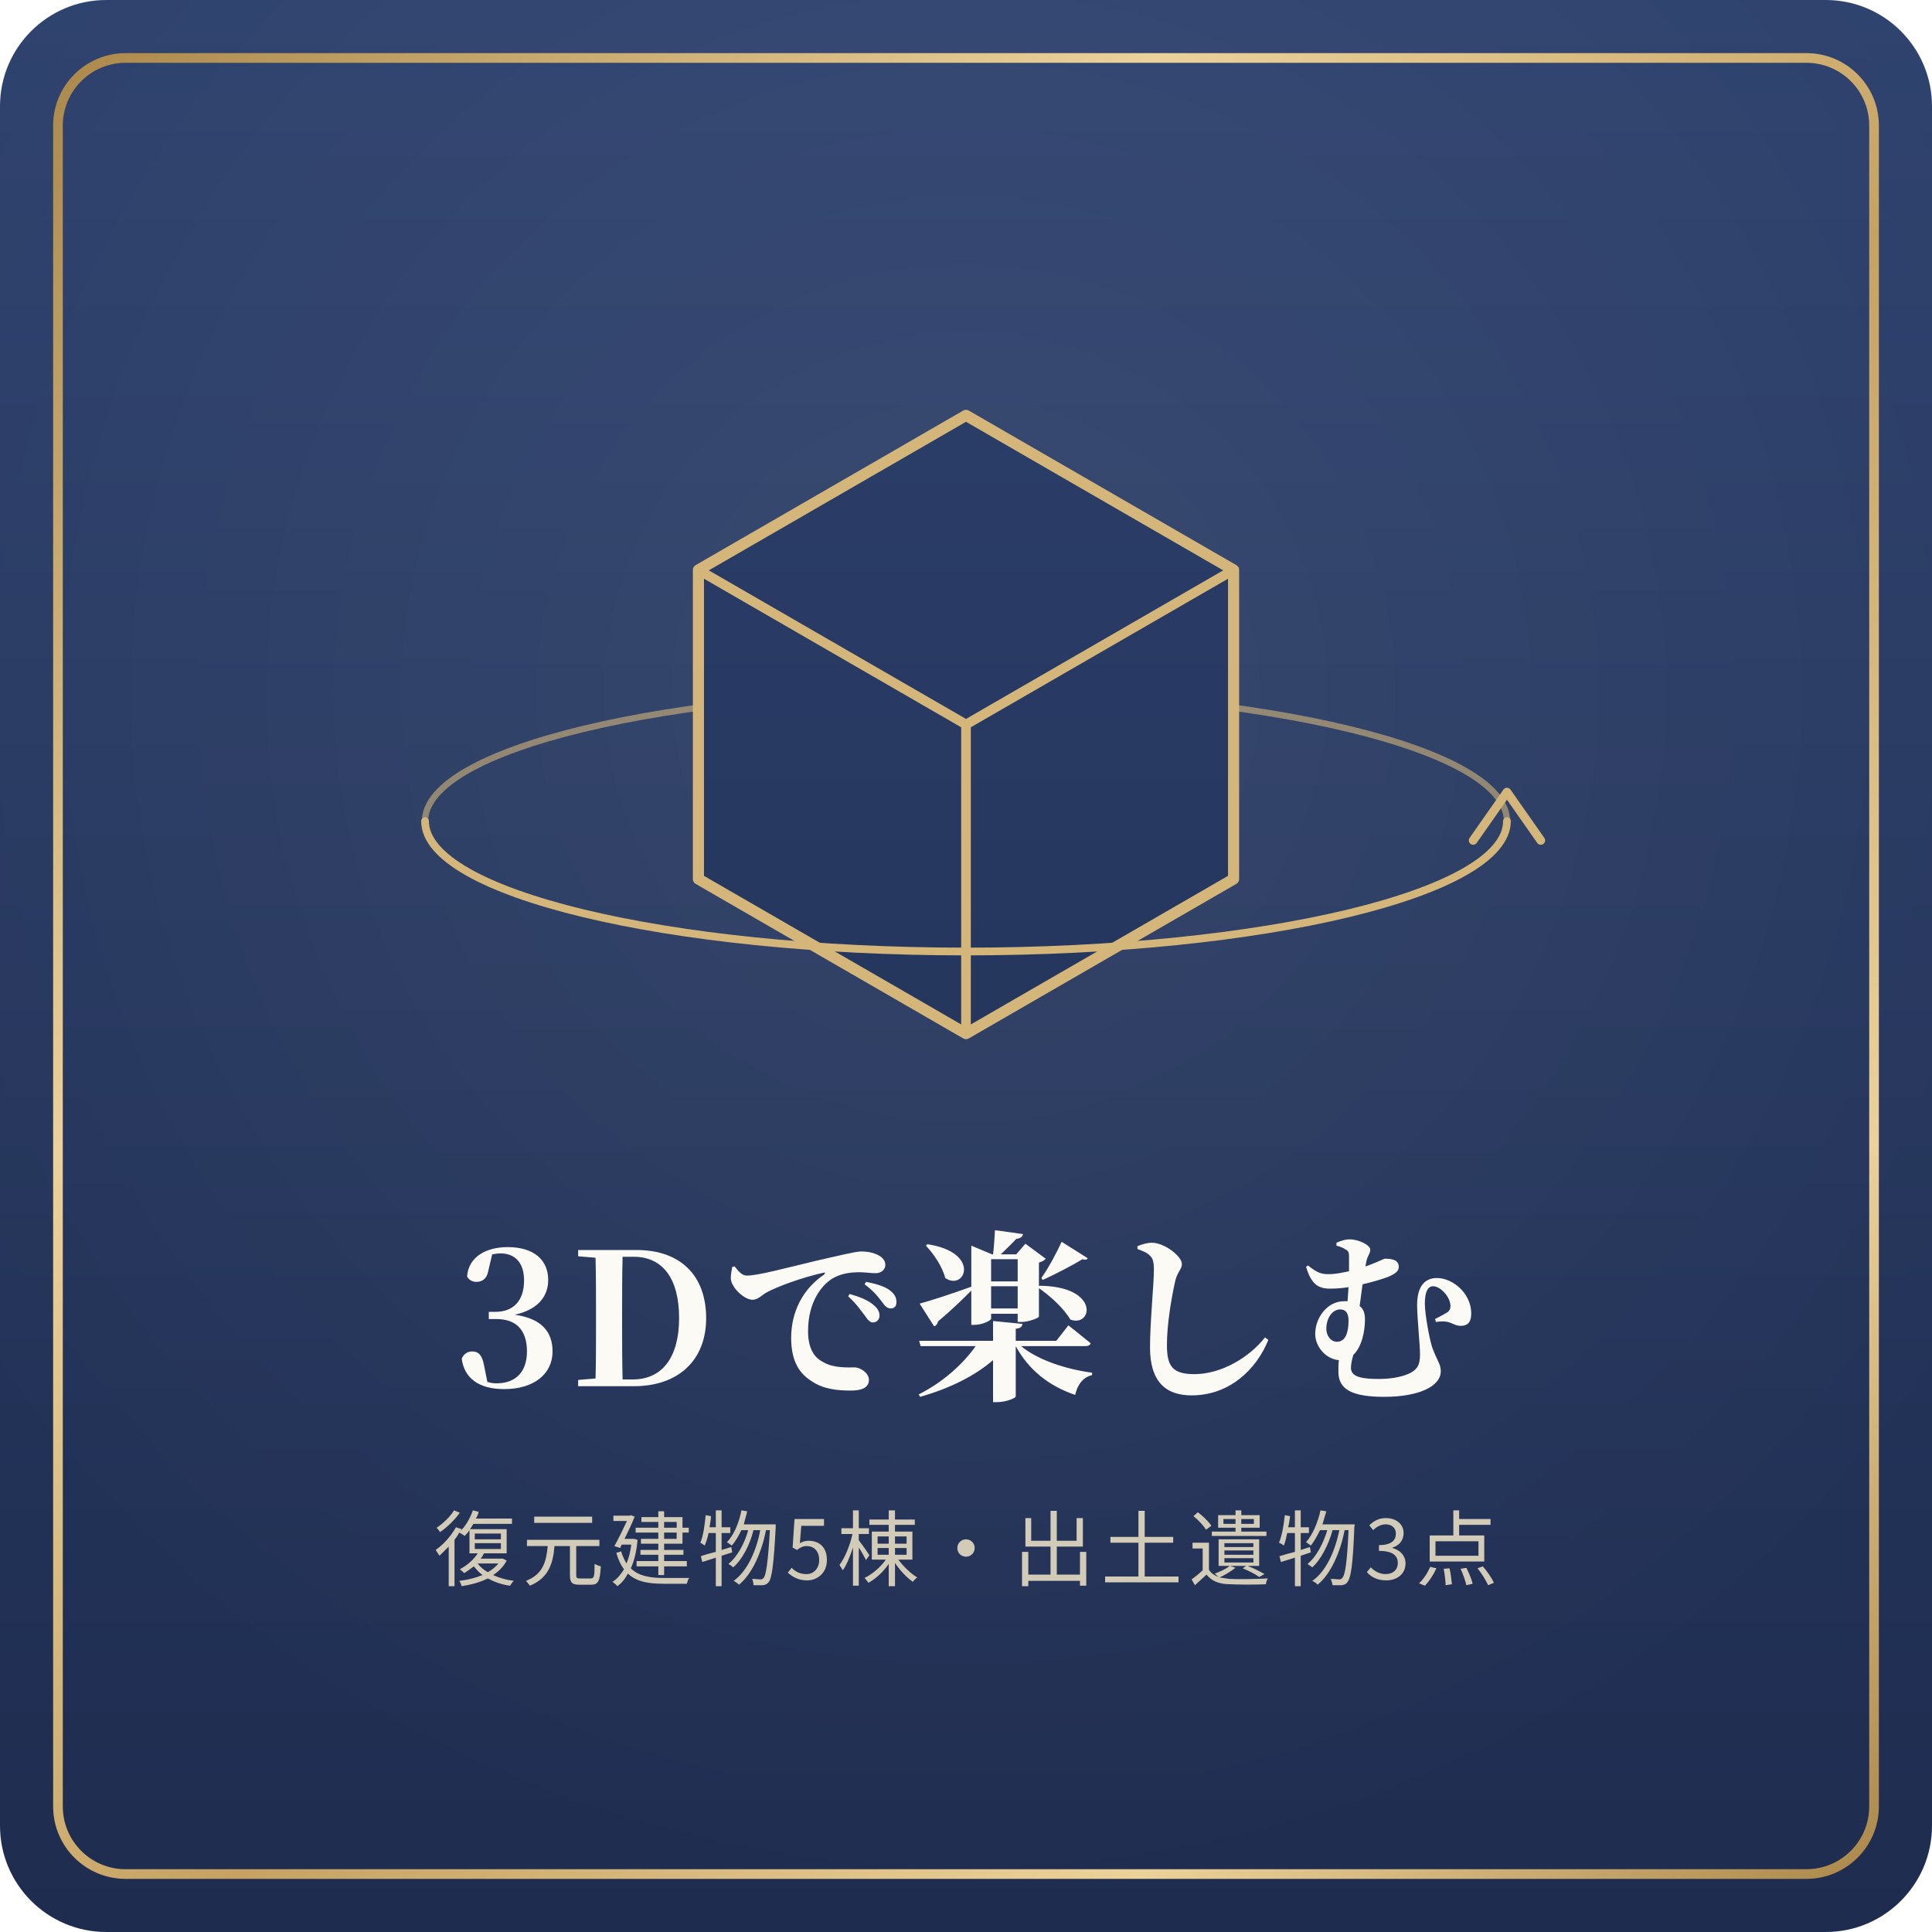
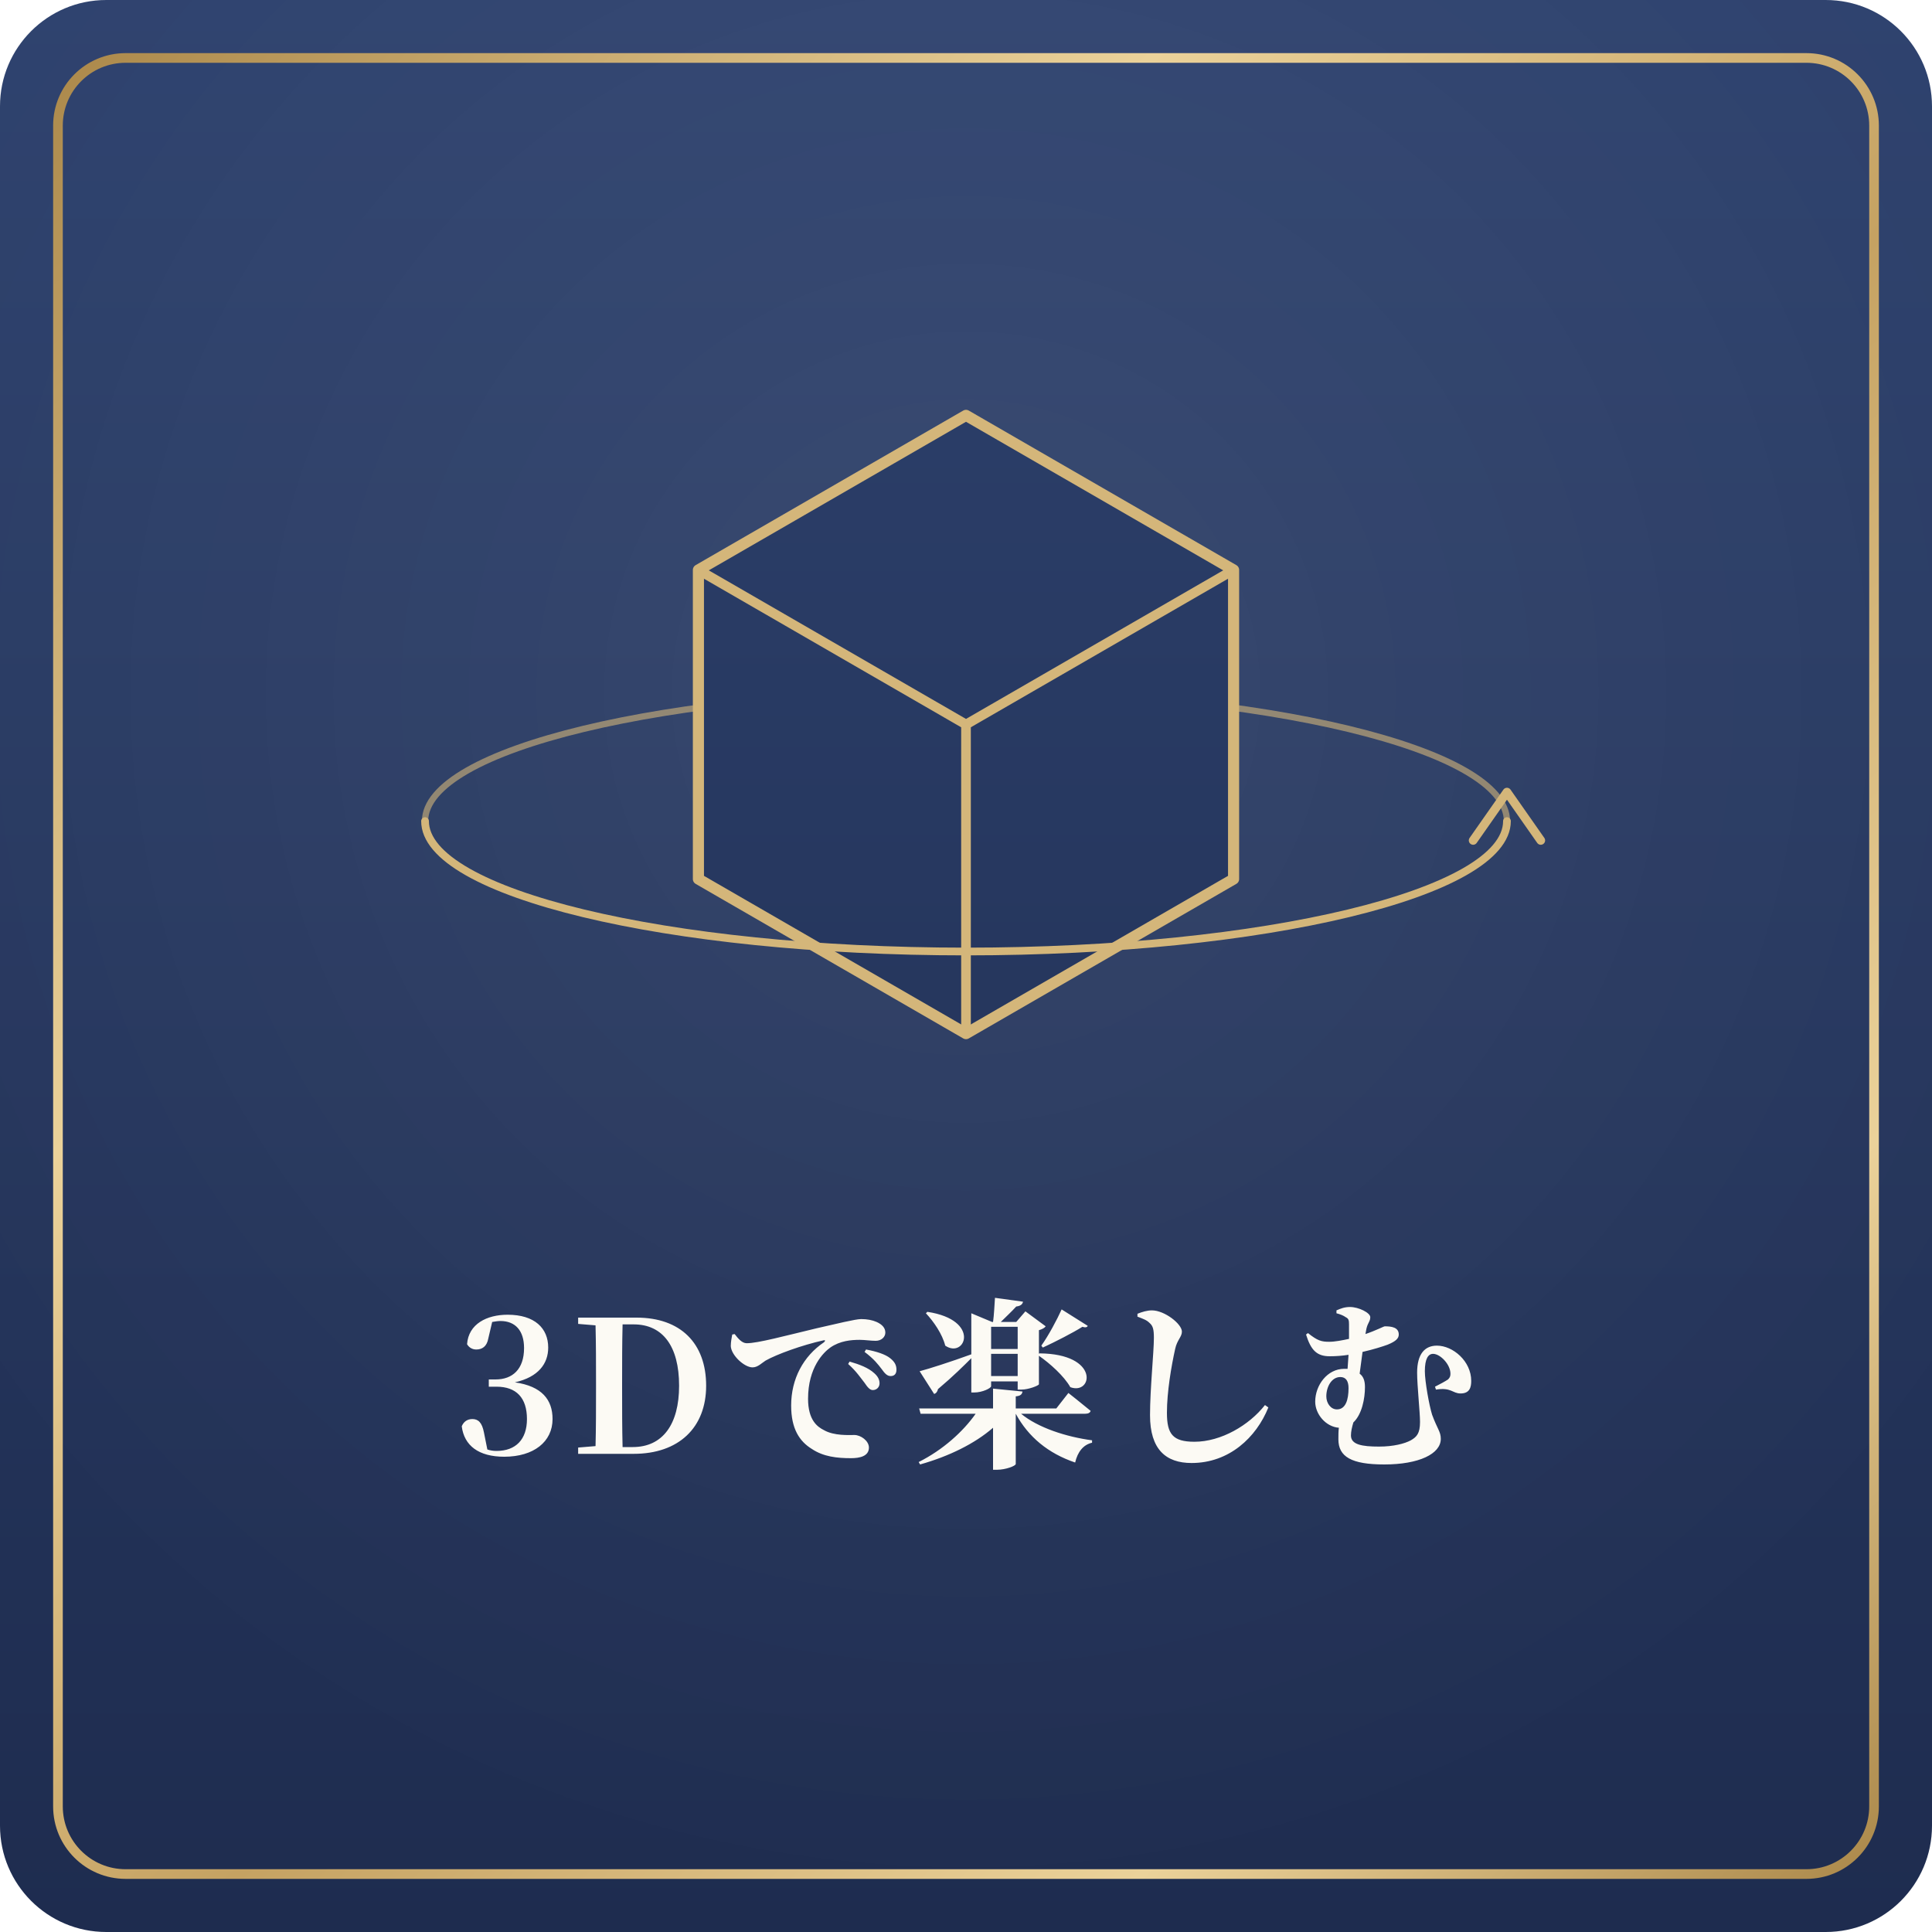
- <svg xmlns="http://www.w3.org/2000/svg" viewBox="0 0 400 400" width="400" height="400" role="img" aria-label="3Dで楽しむ 復元建物5棟・出土遺物3点">
+ <svg xmlns="http://www.w3.org/2000/svg" viewBox="0 0 400 400" width="400" height="400" role="img" aria-label="3Dで楽しむ">
  <defs>
    <linearGradient id="cardBg" gradientUnits="userSpaceOnUse" x1="0" y1="0" x2="0" y2="400">
      <stop stop-color="#2e426e" />
      <stop offset="1" stop-color="#1e2c4f" />
    </linearGradient>
    <radialGradient id="sheen" cx=".5" cy=".36" r=".62">
      <stop stop-color="#fff" stop-opacity=".07" />
      <stop offset="1" stop-color="#fff" stop-opacity="0" />
    </radialGradient>
    <linearGradient id="gold" x1="0" y1="0" x2="1" y2="1">
      <stop stop-color="#ac894b" />
      <stop offset=".3" stop-color="#ebd29a" />
      <stop offset=".55" stop-color="#c5a262" />
      <stop offset=".8" stop-color="#ebd29a" />
      <stop offset="1" stop-color="#ac894b" />
    </linearGradient>
    <linearGradient id="fadeGold" gradientUnits="userSpaceOnUse" x1="40" y1="0" x2="360" y2="0">
      <stop stop-color="#d4b67a" stop-opacity="0" />
      <stop offset=".18" stop-color="#d4b67a" />
      <stop offset=".82" stop-color="#d4b67a" />
      <stop offset="1" stop-color="#d4b67a" stop-opacity="0" />
    </linearGradient>
  </defs>
  <g id="card-base">
    <rect width="400" height="400" rx="22" fill="url(#cardBg)" />
    <rect width="400" height="400" rx="22" fill="url(#sheen)" />
  </g>
  <g id="card-frame">
    <rect x="12" y="12" width="376" height="376" rx="14" fill="none" stroke="url(#gold)" stroke-width="2" />
  </g>
  <g id="motif" fill="none" stroke="#d4b67a" color="#d4b67a" stroke-linejoin="round" stroke-linecap="round">
    <path d="M88 170A112 27 0 0 1 312 170" stroke-width="1.3" opacity=".6" />
    <path d="M200.0 86.0L255.4 118.0L255.4 182.0L200.0 214.0L144.6 182.0L144.6 118.0Z" fill="url(#cardBg)" stroke-width="2.3" />
    <path d="M144.6 118.0L200.0 150.0L255.4 118.0M200.0 150.0L200.0 214.0" stroke-width="2" />
    <path d="M88 170A112 27 0 0 0 312 170" stroke-width="1.6" />
    <path d="M305 174L312 164L319 174" stroke-width="1.8" />
  </g>
  <g id="label" fill="#fcfaf4">
-     <path d="M104.4 287.6C110.5 287.6 114.4 284.5 114.4 279.8C114.4 275.8 112.2 273 106.6 272.2C111.5 271.1 113.5 268.3 113.5 265C113.5 261 110.7 258.2 105.1 258.2C100.8 258.2 97 260.1 96.7 264.3C97.1 265 97.8 265.4 98.6 265.4C99.8 265.4 100.8 264.8 101.1 263.1L101.9 259.7C102.5 259.6 103.1 259.5 103.6 259.5C106.7 259.5 108.5 261.5 108.5 265.1C108.5 269.5 106.1 271.6 102.6 271.6H101.2V273.1H102.8C106.9 273.1 109.1 275.4 109.1 279.8C109.1 284 106.8 286.4 102.8 286.4C102.1 286.4 101.5 286.3 100.9 286.1L100.2 282.6C99.8 280.5 99 279.8 97.8 279.8C96.8 279.8 96 280.3 95.6 281.3C96.1 285.3 99.1 287.6 104.4 287.6ZM119.7 260.1 123.3 260.4C123.4 264.3 123.4 268.2 123.4 272.2V273.4C123.4 277.7 123.4 281.6 123.3 285.4L119.7 285.7V287H131.2C140.5 287 146.2 281.6 146.2 272.9C146.2 264.1 140.9 258.8 131.8 258.8H119.7ZM128.9 285.6C128.8 281.7 128.8 277.7 128.8 273.4V272.2C128.8 268.1 128.8 264.1 128.9 260.2H131.2C137.2 260.2 140.6 264.7 140.6 272.9C140.6 280.9 137.2 285.6 131 285.6ZM180.7 273.8C181.5 273.8 182.1 273.2 182.1 272.4C182.1 271.7 181.8 271 181 270.3C179.8 269.2 178 268.5 175.9 267.9L175.6 268.4C177.3 269.9 178.2 271.3 179 272.3C179.6 273.2 180.1 273.8 180.7 273.8ZM176.2 287.9C178 287.9 179.9 287.5 179.9 285.7C179.9 284.3 178.2 283.1 176.9 283.1C175.8 283.1 172.7 283.3 170.6 282.1C169.2 281.4 167.3 280 167.3 275.6C167.3 269.1 170.5 266 171.9 265C173.9 263.6 176.2 263.4 178 263.4C179 263.4 180.3 263.6 181.3 263.6C182.5 263.6 183.3 262.8 183.3 261.9C183.3 260.9 182.6 260.2 181.5 259.7C180.6 259.3 179.5 259.1 178.3 259.1C177.1 259.1 173.1 260.1 169.1 261C162.4 262.6 156.9 264.1 154.6 264.1C153.6 264.1 152.8 263.1 152.1 262.2L151.6 262.3C151.5 262.9 151.3 263.8 151.3 264.7C151.4 266.6 154.1 269.1 155.8 269.1C156.9 269.1 157.7 268.2 158.5 267.7C160.8 266.4 166 264.5 170.5 263.5C170.9 263.4 170.9 263.6 170.6 263.9C166.3 266.8 163.8 271.5 163.8 277C163.8 281.8 165.5 284.4 168.1 286C170.5 287.6 173.3 287.9 176.2 287.9ZM184.4 270.9C185.2 270.9 185.6 270.4 185.6 269.6C185.6 268.7 185.3 268 184.3 267.2C183.3 266.4 181.5 265.8 179.3 265.4L179 265.9C181 267.4 181.8 268.5 182.5 269.4C183.2 270.4 183.7 270.9 184.4 270.9ZM192 257.6 191.7 257.9C193.3 259.6 195.1 262.2 195.7 264.6C199.8 267.4 203.2 259.3 192 257.6ZM219.8 257.1C218.9 259.1 217.1 262.5 215.6 264.6L215.9 265C218.5 263.8 222.2 261.9 224.1 260.7C224.7 260.9 225.1 260.8 225.2 260.5ZM205.2 266.3H210.7V270.9H205.2ZM205.2 265.3V260.7H210.7V265.3ZM190.4 269.9 193.4 274.6C193.8 274.5 194.1 274.1 194.2 273.6C197.4 270.9 199.6 268.7 201.1 267.2V274.3H201.7C203.4 274.3 205.2 273.4 205.2 273V272H210.7V273.7H211.5C212.9 273.7 215 272.9 215.1 272.6V266.7C217.4 268.3 220.3 270.9 221.6 273.2C226.2 274.9 227.8 266.3 215.2 266.2L215.1 266.3V261.4C215.8 261.2 216.3 260.9 216.5 260.6L212.3 257.5L210.4 259.7H207.2C208.2 258.7 209.5 257.5 210.4 256.5C211.2 256.4 211.7 256.1 211.8 255.5L206 254.7C205.9 256.1 205.8 258.3 205.6 259.7H205.4L201.1 257.9V266.4C196.7 268 192.3 269.4 190.4 269.9ZM205.6 273.5V277.6H190.3L190.6 278.7H202C199.4 282.4 195.2 286.2 190.2 288.7L190.5 289.2C196.5 287.5 201.8 284.9 205.6 281.6V290.3H206.4C208.2 290.3 210.3 289.5 210.3 289.1V278.7H210.3C212.9 283.5 217 286.9 222.6 288.8C223.1 286.6 224.3 285.1 226.1 284.7L226.1 284.2C220.8 283.5 214.9 281.6 211.4 278.7H224.7C225.3 278.7 225.7 278.5 225.8 278.1C224 276.6 221.2 274.4 221.2 274.4L218.7 277.6H210.3L210.3 275.1C211.4 275 211.6 274.6 211.7 274.1ZM246.7 288.9C254.5 288.9 260.1 283.6 262.6 277.4L261.9 276.9C258.6 281.1 252.8 284.5 247.3 284.5C242.8 284.5 241.6 282.9 241.6 278.5C241.6 274.2 242.5 268.9 243.3 265.3C243.7 263.4 244.7 262.8 244.7 261.7C244.7 260.1 241.1 257.3 238.5 257.3C237.5 257.3 236.5 257.6 235.5 258V258.6C236.8 259.1 237.4 259.3 238 259.9C238.7 260.5 238.9 261.2 238.9 263C238.9 265.9 238.1 273.6 238.1 279C238.1 286.1 241.4 288.9 246.7 288.9ZM279.2 273.4C279.2 275.8 278.6 277.8 276.8 277.8C275.5 277.8 274.6 276.5 274.6 275.1C274.6 273.1 275.7 271.1 277.5 271.1C278.7 271.1 279.2 272 279.2 273.4ZM282.6 273.2C282.6 271.9 282.3 271 281.5 270.4L282.1 265.9C284.3 265.4 286.2 264.8 287.3 264.4C289 263.7 289.6 263.1 289.6 262.3C289.6 260.8 288.1 260.6 286.7 260.6C286.5 260.6 284.8 261.5 282.7 262.2L282.9 261.1C283.2 259.8 283.7 259.6 283.7 258.7C283.7 257.8 281.3 256.6 279.5 256.6C278.4 256.6 277.6 256.9 276.7 257.3C276.7 257.4 276.7 257.8 276.7 257.9C277.5 258.1 278.2 258.4 278.6 258.7C279.2 259 279.3 259.3 279.3 260.2L279.3 263.2C277.9 263.5 276.4 263.8 275.2 263.8C273.6 263.8 272.8 263.6 270.8 262L270.4 262.3C271.4 265.5 272.6 266.8 275.3 266.8C276.6 266.8 277.9 266.7 279.2 266.5L279 269.4L278.3 269.4C274.8 269.4 272.3 272.8 272.3 276.2C272.3 278.8 274.5 281.4 277.2 281.6C277.1 282.3 277.1 283.1 277.1 284C277.1 287.6 279.8 289.2 286.6 289.2C293.8 289.2 298.3 287 298.3 283.9C298.3 282.4 297.6 281.9 296.5 278.9C295.9 277 295 272 295 269.9C295 267.3 295.7 266.3 296.7 266.3C298.2 266.3 300.3 268.5 300.3 270.4C300.3 270.9 300.2 271.2 299.8 271.6C299.2 272 298.1 272.6 297.1 273.1L297.3 273.7C300.5 273.2 300.7 274.5 302.4 274.5C304.3 274.5 304.6 273.2 304.6 271.9C304.6 267.8 300.8 264.6 297.5 264.6C295 264.6 293.4 266.3 293.4 270.2C293.4 272.9 294 278.4 294 280.4C294 282.8 293.3 283.5 292.1 284.2C290.8 284.9 288.5 285.5 285.5 285.5C282 285.5 279.7 285.1 279.7 283.2C279.7 282.4 279.9 281.5 280.2 280.5C282 278.8 282.6 275.5 282.6 273.2Z" />
-     <path d="M98.3 319.5H103.7V320.7H98.3ZM98.3 317.5H103.7V318.7H98.3ZM94 312.7C93.3 313.9 91.8 315.4 90.4 316.3C90.6 316.5 91 317 91.1 317.2C92.6 316.2 94.2 314.6 95.2 313.2ZM94.4 316.2C93.4 318 91.8 319.8 90.2 320.9C90.4 321.2 90.8 321.8 91 322.1C91.6 321.5 92.2 320.9 92.9 320.2V328.4H94.1V318.8C94.5 318.3 94.8 317.8 95.1 317.3C95.4 317.5 96 317.8 96.2 318C96.5 317.7 96.9 317.3 97.2 316.8V321.6H98.9C98.1 322.9 96.7 324.1 95.2 324.9C95.5 325.1 95.9 325.5 96.1 325.7C96.8 325.3 97.4 324.8 98.1 324.3C98.6 324.9 99.2 325.6 99.9 326.1C98.4 326.7 96.8 327.1 95.1 327.3C95.3 327.6 95.5 328.1 95.6 328.4C97.5 328.1 99.4 327.6 101 326.8C102.3 327.5 103.9 328.1 105.6 328.3C105.8 328 106.1 327.5 106.4 327.3C104.8 327.1 103.4 326.7 102.1 326.1C103.3 325.3 104.3 324.3 104.9 323.1L104.1 322.7L103.9 322.7H99.5C99.8 322.4 100 322 100.2 321.6L100.2 321.6H104.9V316.6H97.3C97.5 316.3 97.8 315.9 98 315.5H106V314.4H98.5C98.8 314 99 313.5 99.1 313L97.9 312.7C97.3 314.4 96.4 316 95.2 317.1L95.6 316.6ZM98.9 323.7H103.2C102.6 324.4 101.9 325 101 325.5C100.1 325 99.4 324.4 98.9 323.7ZM110.6 314V315.3H122.6V314ZM109.1 318.8V320.1H113.4C113.1 323.2 112.5 325.9 108.9 327.3C109.2 327.6 109.5 328 109.7 328.3C113.6 326.7 114.5 323.7 114.8 320.1H118V326.1C118 327.6 118.4 328.1 119.9 328.1C120.2 328.1 122 328.1 122.4 328.1C123.9 328.1 124.2 327.3 124.4 324.3C124 324.2 123.5 324 123.1 323.8C123.1 326.4 123 326.8 122.3 326.8C121.9 326.8 120.4 326.8 120.1 326.8C119.4 326.8 119.3 326.7 119.3 326.1V320.1H124.1V318.8ZM132.8 314.1V315.1H136.3V316.3H131.6V317.3H136.3V318.6H132.7V319.6H136.3V320.9H132.6V321.9H136.3V323.2H131.8V324.3H136.3V326.1H137.5V324.3H142.2V323.2H137.5V321.9H141.5V320.9H137.5V319.6H141.3V317.3H142.6V316.3H141.3V314.1H137.5V312.9H136.3V314.1ZM137.5 317.3H140.1V318.6H137.5ZM137.5 316.3V315.1H140.1V316.3ZM128.6 321.2 127.6 321.5C128 322.9 128.5 324 129.2 324.9C128.5 326 127.8 326.9 126.8 327.5C127.1 327.7 127.6 328.1 127.8 328.4C128.7 327.8 129.4 326.9 130 325.8C131.8 327.5 134.3 327.9 137.4 327.9H142.2C142.3 327.5 142.5 326.9 142.7 326.7C141.8 326.7 138.1 326.7 137.4 326.7C134.6 326.7 132.2 326.3 130.6 324.7C131.3 323.2 131.8 321.2 132 318.8L131.3 318.6L131 318.6H129.3C130.1 317 130.9 315.3 131.4 314L130.6 313.7L130.4 313.8H127V314.9H129.8C129.1 316.4 128.1 318.5 127.2 320.1L128.4 320.5L128.7 319.8H130.7C130.5 321.3 130.2 322.6 129.7 323.7C129.3 323 128.9 322.2 128.6 321.2ZM153.5 312.7C153 315.3 152 317.7 150.5 319.3C150.8 319.5 151.3 319.8 151.5 320C152.3 319.1 152.9 318 153.5 316.8H154.9C154.2 319.5 152.6 322.4 150.8 323.8C151.2 324 151.6 324.3 151.8 324.5C153.7 322.9 155.3 319.7 156 316.8H157.4C156.6 321.1 154.7 325.3 151.9 327.3C152.3 327.5 152.7 327.8 153 328.1C155.8 325.8 157.7 321.3 158.6 316.8H159.4C159 323.5 158.6 326.1 158.1 326.7C157.9 326.9 157.7 327 157.5 327C157.1 327 156.5 326.9 155.7 326.9C155.9 327.2 156 327.8 156 328.2C156.8 328.2 157.5 328.2 158 328.2C158.5 328.1 158.8 328 159.2 327.5C159.8 326.6 160.2 324 160.6 316.2C160.6 316.1 160.6 315.6 160.6 315.6H154C154.2 314.7 154.5 313.8 154.7 312.9ZM146.1 313.7C145.9 315.8 145.6 318 145 319.4C145.2 319.5 145.7 319.8 145.9 320C146.2 319.3 146.5 318.4 146.7 317.4H148.2V321.3C147 321.6 145.9 321.9 145.1 322.2L145.4 323.4L148.2 322.5V328.4H149.4V322.1L151.6 321.4L151.4 320.3L149.4 320.9V317.4H151.2V316.2H149.4V312.7H148.2V316.2H146.9C147 315.4 147.2 314.7 147.2 313.9ZM167.1 327.2C169.2 327.2 171.2 325.7 171.2 323C171.2 320.2 169.5 319 167.4 319C166.7 319 166.1 319.2 165.6 319.5L165.9 315.9H170.6V314.5H164.5L164.1 320.4L165 320.9C165.7 320.4 166.2 320.1 167 320.1C168.6 320.1 169.6 321.2 169.6 323C169.6 324.8 168.4 325.9 167 325.9C165.5 325.9 164.6 325.3 163.9 324.6L163.1 325.6C164 326.4 165.2 327.2 167.1 327.2ZM180.5 317.1V322.9H183.4C182.3 324.5 180.6 325.9 179 326.7C179.2 326.9 179.6 327.4 179.8 327.7C181.3 326.9 182.9 325.4 184 323.8V328.4H185.3V323.6C186.3 325.1 187.8 326.7 189 327.5C189.2 327.2 189.6 326.8 189.9 326.6C188.6 325.8 187 324.3 186 322.9H188.9V317.1H185.3V315.7H189.4V314.6H185.3V312.7H184V314.6H180V315.7H184V317.1ZM181.7 320.5H184V321.9H181.7ZM185.3 320.5H187.7V321.9H185.3ZM181.7 318.1H184V319.6H181.7ZM185.3 318.1H187.7V319.6H185.3ZM176.6 312.7V316.4H174.2V317.6H176.5C176 319.9 174.9 322.6 173.8 324C174 324.3 174.3 324.8 174.5 325.1C175.3 324 176 322.2 176.6 320.4V328.3H177.8V320.4C178.4 321.3 179 322.4 179.3 323L180 322C179.7 321.5 178.3 319.5 177.8 318.9V317.6H179.9V316.4H177.8V312.7ZM200 318.7C199 318.7 198.2 319.5 198.2 320.5C198.2 321.5 199 322.3 200 322.3C201 322.3 201.8 321.5 201.8 320.5C201.8 319.5 201 318.7 200 318.7ZM212.3 314.3V320.2H217.5V326H212.9V321.3H211.6V328.4H212.9V327.3H223.6V328.3H224.9V321.3H223.6V326H218.8V320.2H224.2V314.3H222.9V319H218.8V312.8H217.5V319H213.5V314.3ZM235.7 312.8V318.2H229.9V319.4H235.7V326.4H228.8V327.6H244V326.4H237V319.4H242.9V318.2H237V312.8ZM247.1 313.9C248.1 314.7 249.2 315.9 249.7 316.7L250.8 315.9C250.3 315.1 249.1 313.9 248 313.1ZM253.5 321H259.5V321.9H253.5ZM253.5 322.6H259.5V323.5H253.5ZM253.5 319.5H259.5V320.3H253.5ZM257.3 324.7C258.5 325.2 259.9 325.9 260.7 326.5L261.8 325.9C261 325.4 259.6 324.7 258.3 324.2H260.7V318.7H252.3V324.2H254.6C253.9 324.8 252.6 325.4 251.5 325.8C251.7 326 252.1 326.3 252.3 326.5C251.5 326.2 250.7 325.7 250.3 325V319.4H246.9V320.6H249V325.1C248.3 325.8 247.4 326.5 246.7 327L247.4 328.2C248.2 327.5 249 326.7 249.8 326C250.8 327.3 252.4 328 254.6 328C256.5 328.1 260.2 328.1 262.1 328C262.1 327.6 262.3 327.1 262.5 326.8C260.4 326.9 256.5 327 254.6 326.9C253.8 326.8 253.1 326.7 252.5 326.6C253.6 326.1 254.9 325.3 255.8 324.6L254.7 324.2H258ZM252.2 313.7V316.3H255.8V317.1H250.9V318H262.2V317.1H257V316.3H260.8V313.7H257V312.7H255.8V313.7ZM253.3 314.5H255.8V315.5H253.3ZM257 314.5H259.6V315.5H257ZM273.4 312.7C272.8 315.3 271.8 317.7 270.4 319.3C270.7 319.5 271.2 319.8 271.4 320C272.1 319.1 272.7 318 273.3 316.8H274.8C274 319.5 272.5 322.4 270.7 323.8C271 324 271.4 324.3 271.7 324.5C273.5 322.9 275.1 319.7 275.9 316.8H277.3C276.4 321.1 274.6 325.3 271.7 327.3C272.1 327.5 272.6 327.8 272.8 328.1C275.6 325.8 277.5 321.3 278.4 316.8H279.2C278.9 323.5 278.5 326.1 277.9 326.7C277.7 326.9 277.6 327 277.3 327C277 327 276.3 326.9 275.5 326.9C275.7 327.2 275.8 327.8 275.9 328.2C276.6 328.2 277.4 328.2 277.8 328.2C278.3 328.1 278.7 328 279 327.5C279.7 326.6 280.1 324 280.4 316.2C280.4 316.1 280.5 315.6 280.5 315.6H273.8C274.1 314.7 274.3 313.8 274.6 312.9ZM266 313.7C265.8 315.8 265.4 318 264.8 319.4C265.1 319.5 265.6 319.8 265.8 320C266.1 319.3 266.3 318.4 266.5 317.4H268.1V321.3C266.9 321.6 265.8 321.9 264.9 322.2L265.2 323.4L268.1 322.5V328.4H269.3V322.1L271.4 321.4L271.2 320.3L269.3 320.9V317.4H271V316.2H269.3V312.7H268.1V316.2H266.7C266.9 315.4 267 314.7 267.1 313.9ZM287 327.2C289.2 327.2 291 325.9 291 323.7C291 322 289.8 320.9 288.3 320.5V320.4C289.7 320 290.6 318.9 290.6 317.4C290.6 315.5 289 314.3 286.9 314.3C285.5 314.3 284.4 314.9 283.5 315.8L284.3 316.8C285 316.1 285.9 315.6 286.9 315.6C288.2 315.6 289 316.4 289 317.5C289 318.9 288.1 319.9 285.5 319.9V321.1C288.4 321.1 289.4 322.1 289.4 323.6C289.4 325 288.4 325.9 286.9 325.9C285.5 325.9 284.5 325.2 283.8 324.5L283 325.5C283.8 326.4 285 327.2 287 327.2ZM297.2 319.1H306.1V322.1H297.2ZM298.9 324.8C299.1 325.9 299.3 327.4 299.3 328.2L300.6 328C300.5 327.2 300.4 325.8 300.1 324.7ZM302.4 324.8C302.9 325.9 303.4 327.3 303.6 328.2L304.9 327.9C304.7 327 304.1 325.6 303.6 324.6ZM305.9 324.7C306.8 325.8 307.7 327.3 308.1 328.2L309.3 327.7C308.9 326.8 307.9 325.3 307 324.3ZM296.1 324.4C295.6 325.6 294.7 327 293.8 327.8L295 328.3C295.9 327.4 296.8 326 297.4 324.7ZM296 317.9V323.3H307.3V317.9H302.1V315.7H308.6V314.5H302.1V312.7H300.9V317.9Z" fill="#eadfc6" fill-opacity=".88" />
+     <path transform="translate(0,14)" d="M104.4 287.6C110.5 287.6 114.4 284.5 114.4 279.8C114.4 275.8 112.2 273 106.6 272.2C111.5 271.1 113.5 268.3 113.5 265C113.5 261 110.7 258.2 105.1 258.2C100.8 258.2 97 260.1 96.7 264.3C97.1 265 97.8 265.4 98.6 265.4C99.8 265.4 100.8 264.8 101.1 263.1L101.9 259.7C102.5 259.6 103.1 259.5 103.6 259.5C106.7 259.5 108.5 261.5 108.5 265.1C108.5 269.5 106.1 271.6 102.6 271.6H101.2V273.1H102.8C106.9 273.1 109.1 275.4 109.1 279.8C109.1 284 106.8 286.4 102.8 286.4C102.1 286.4 101.5 286.3 100.9 286.1L100.2 282.6C99.8 280.5 99 279.8 97.8 279.8C96.8 279.8 96 280.3 95.6 281.3C96.1 285.3 99.1 287.6 104.4 287.6ZM119.7 260.1 123.3 260.4C123.4 264.3 123.4 268.2 123.4 272.2V273.4C123.4 277.7 123.4 281.6 123.3 285.4L119.7 285.7V287H131.2C140.5 287 146.2 281.6 146.2 272.9C146.2 264.1 140.9 258.8 131.8 258.8H119.7ZM128.9 285.6C128.8 281.7 128.8 277.7 128.8 273.4V272.2C128.8 268.1 128.8 264.1 128.9 260.2H131.2C137.2 260.2 140.6 264.7 140.6 272.9C140.6 280.9 137.2 285.6 131 285.6ZM180.7 273.8C181.5 273.8 182.1 273.2 182.1 272.4C182.1 271.7 181.8 271 181 270.3C179.8 269.2 178 268.5 175.9 267.9L175.6 268.4C177.3 269.9 178.2 271.3 179 272.3C179.6 273.2 180.1 273.8 180.7 273.8ZM176.2 287.9C178 287.9 179.9 287.5 179.9 285.7C179.9 284.3 178.2 283.1 176.9 283.1C175.8 283.1 172.7 283.3 170.6 282.1C169.2 281.4 167.3 280 167.3 275.6C167.3 269.1 170.5 266 171.9 265C173.9 263.6 176.2 263.4 178 263.4C179 263.4 180.3 263.6 181.3 263.6C182.5 263.6 183.3 262.8 183.3 261.9C183.3 260.9 182.6 260.2 181.5 259.7C180.6 259.3 179.5 259.1 178.3 259.1C177.1 259.1 173.1 260.1 169.1 261C162.4 262.6 156.9 264.1 154.6 264.1C153.6 264.1 152.8 263.1 152.1 262.2L151.6 262.3C151.5 262.9 151.3 263.8 151.3 264.7C151.4 266.6 154.1 269.1 155.8 269.1C156.9 269.1 157.7 268.2 158.5 267.7C160.8 266.4 166 264.5 170.5 263.5C170.9 263.4 170.9 263.6 170.6 263.9C166.3 266.8 163.8 271.5 163.8 277C163.8 281.8 165.5 284.4 168.1 286C170.5 287.6 173.3 287.9 176.2 287.9ZM184.4 270.9C185.2 270.9 185.6 270.4 185.6 269.6C185.6 268.7 185.3 268 184.3 267.2C183.3 266.4 181.5 265.8 179.3 265.4L179 265.9C181 267.4 181.8 268.5 182.5 269.4C183.2 270.4 183.7 270.9 184.4 270.9ZM192 257.6 191.7 257.9C193.3 259.6 195.1 262.2 195.7 264.6C199.8 267.4 203.2 259.3 192 257.6ZM219.8 257.1C218.9 259.1 217.1 262.5 215.6 264.6L215.9 265C218.5 263.8 222.2 261.9 224.1 260.7C224.7 260.9 225.1 260.8 225.2 260.5ZM205.2 266.3H210.7V270.9H205.2ZM205.2 265.3V260.7H210.7V265.3ZM190.4 269.9 193.4 274.6C193.8 274.5 194.1 274.1 194.2 273.6C197.4 270.9 199.6 268.7 201.1 267.2V274.3H201.7C203.4 274.3 205.2 273.4 205.2 273V272H210.7V273.7H211.5C212.9 273.7 215 272.9 215.1 272.6V266.7C217.4 268.3 220.3 270.9 221.6 273.2C226.2 274.9 227.8 266.3 215.2 266.2L215.1 266.3V261.4C215.8 261.2 216.3 260.9 216.5 260.6L212.3 257.5L210.4 259.7H207.2C208.2 258.7 209.5 257.5 210.4 256.5C211.2 256.4 211.7 256.1 211.8 255.5L206 254.7C205.9 256.1 205.8 258.3 205.6 259.7H205.4L201.1 257.9V266.4C196.7 268 192.3 269.4 190.4 269.9ZM205.6 273.5V277.6H190.3L190.6 278.7H202C199.4 282.4 195.2 286.2 190.2 288.7L190.5 289.2C196.5 287.5 201.8 284.9 205.6 281.6V290.3H206.4C208.2 290.3 210.3 289.5 210.3 289.1V278.7H210.3C212.9 283.5 217 286.9 222.6 288.8C223.1 286.6 224.3 285.1 226.1 284.7L226.1 284.2C220.8 283.5 214.9 281.6 211.4 278.7H224.7C225.3 278.7 225.7 278.5 225.8 278.1C224 276.6 221.2 274.4 221.2 274.4L218.7 277.6H210.3L210.3 275.1C211.4 275 211.6 274.6 211.7 274.1ZM246.7 288.9C254.5 288.9 260.1 283.6 262.6 277.4L261.9 276.9C258.6 281.1 252.8 284.5 247.3 284.5C242.8 284.5 241.6 282.9 241.6 278.5C241.6 274.2 242.5 268.9 243.3 265.3C243.7 263.4 244.7 262.8 244.7 261.7C244.7 260.1 241.1 257.3 238.5 257.3C237.5 257.3 236.5 257.6 235.5 258V258.6C236.8 259.1 237.4 259.3 238 259.9C238.7 260.5 238.9 261.2 238.9 263C238.9 265.9 238.1 273.6 238.1 279C238.1 286.1 241.4 288.9 246.7 288.9ZM279.2 273.4C279.2 275.8 278.6 277.8 276.8 277.8C275.5 277.8 274.6 276.5 274.6 275.1C274.6 273.1 275.7 271.1 277.5 271.1C278.7 271.1 279.2 272 279.2 273.4ZM282.6 273.2C282.6 271.9 282.3 271 281.5 270.4L282.1 265.9C284.3 265.4 286.2 264.8 287.3 264.4C289 263.7 289.6 263.1 289.6 262.3C289.6 260.8 288.1 260.6 286.7 260.6C286.5 260.6 284.8 261.5 282.7 262.2L282.9 261.1C283.2 259.8 283.7 259.6 283.7 258.7C283.7 257.8 281.3 256.6 279.5 256.6C278.4 256.6 277.6 256.9 276.7 257.3C276.7 257.4 276.7 257.8 276.7 257.9C277.5 258.1 278.2 258.4 278.6 258.7C279.2 259 279.3 259.3 279.3 260.2L279.3 263.2C277.9 263.5 276.4 263.8 275.2 263.8C273.6 263.8 272.8 263.6 270.8 262L270.4 262.3C271.4 265.5 272.6 266.8 275.3 266.8C276.6 266.8 277.9 266.7 279.2 266.5L279 269.4L278.3 269.4C274.8 269.4 272.3 272.8 272.3 276.2C272.3 278.8 274.5 281.4 277.2 281.6C277.1 282.3 277.1 283.1 277.1 284C277.1 287.6 279.8 289.2 286.6 289.2C293.8 289.2 298.3 287 298.3 283.9C298.3 282.4 297.6 281.9 296.5 278.9C295.9 277 295 272 295 269.9C295 267.3 295.7 266.3 296.7 266.3C298.2 266.3 300.3 268.5 300.3 270.4C300.3 270.9 300.2 271.2 299.8 271.6C299.2 272 298.1 272.6 297.1 273.1L297.3 273.7C300.5 273.2 300.7 274.5 302.4 274.5C304.3 274.5 304.6 273.2 304.6 271.9C304.6 267.8 300.8 264.6 297.5 264.6C295 264.6 293.4 266.3 293.4 270.2C293.4 272.9 294 278.4 294 280.4C294 282.8 293.3 283.5 292.1 284.2C290.8 284.9 288.5 285.5 285.5 285.5C282 285.5 279.7 285.1 279.7 283.2C279.7 282.4 279.9 281.5 280.2 280.5C282 278.8 282.6 275.5 282.6 273.2Z" />
  </g>
  <g id="label-source" style="display:none" text-anchor="middle" fill="#fcfaf4">
-     <text x="200" y="287" font-family="Noto Serif CJK JP, serif" font-weight="700" font-size="34" letter-spacing="1.5">3Dで楽しむ</text>
-     <text x="200" y="327" font-family="Noto Sans CJK JP, sans-serif" font-size="17" letter-spacing="1.2">復元建物5棟・出土遺物3点</text>
+     <text x="200" y="301" font-family="Noto Serif CJK JP, serif" font-weight="700" font-size="34" letter-spacing="1.5">3Dで楽しむ</text>
  </g>
</svg>
